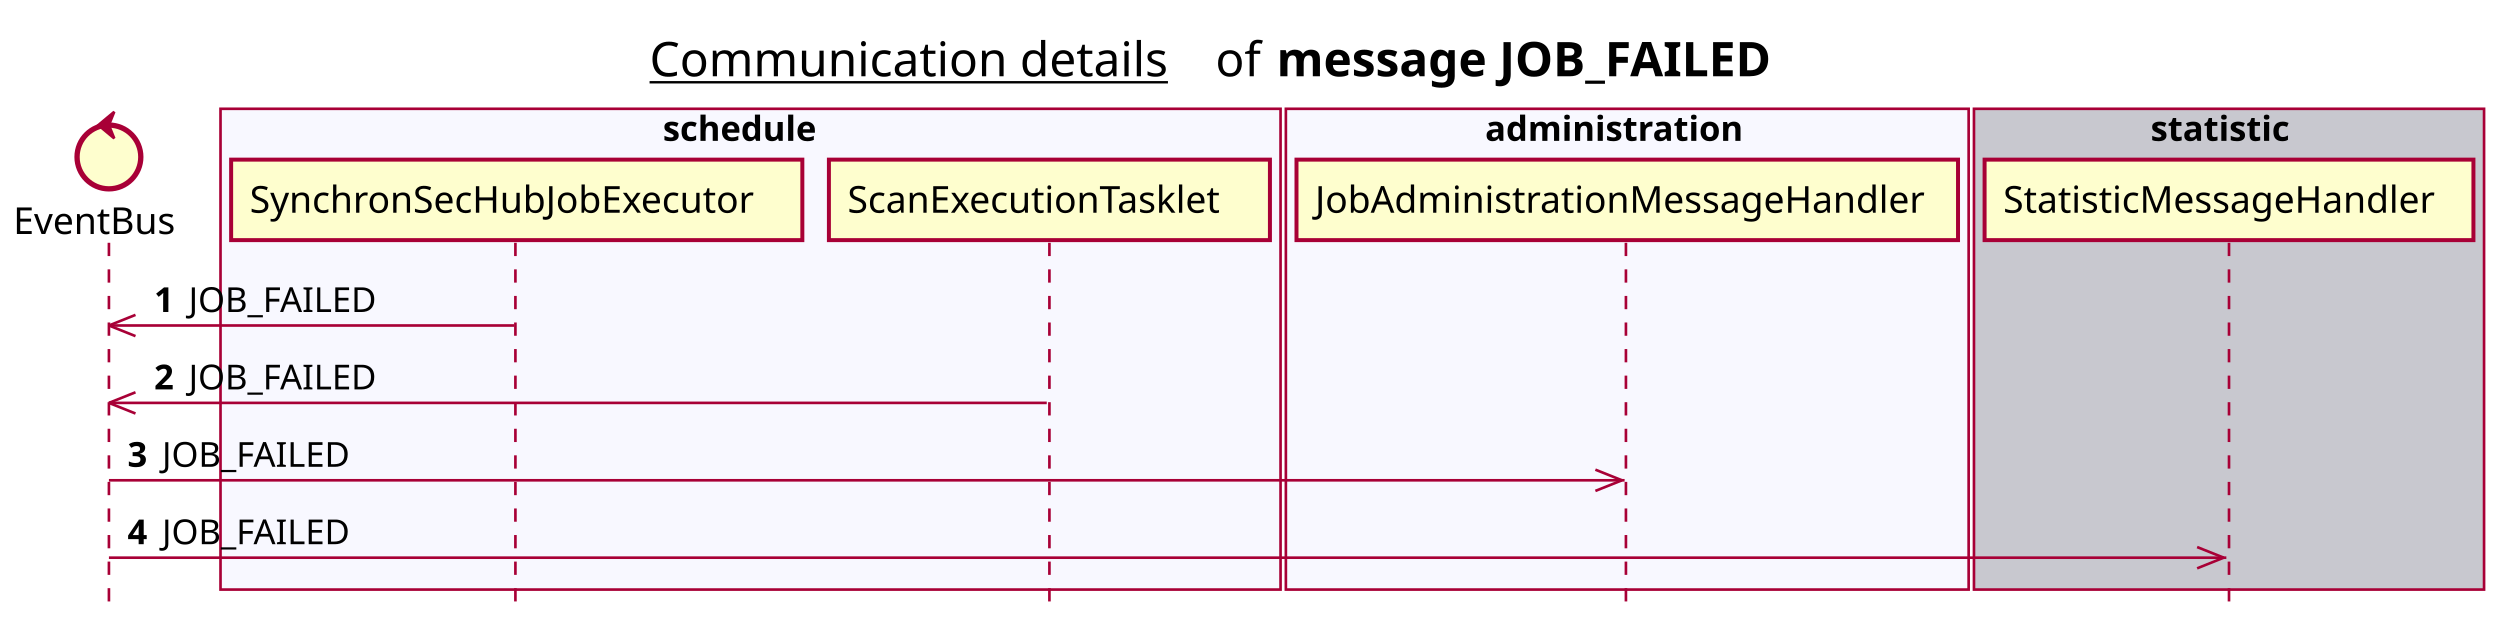
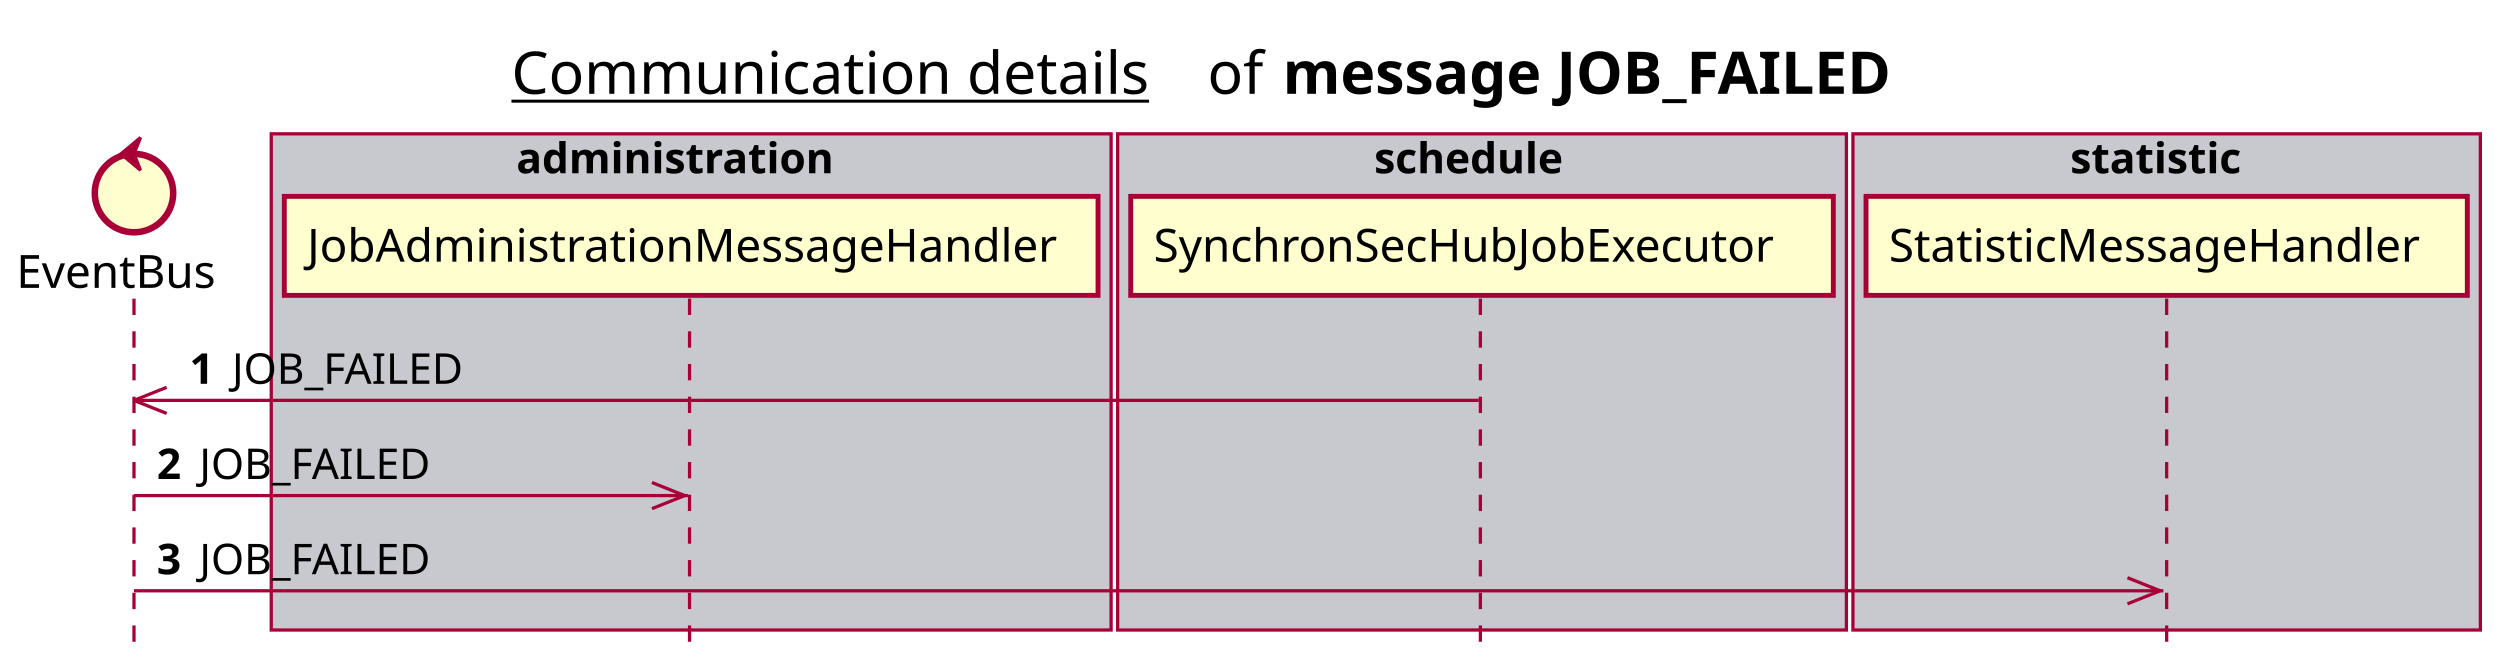
- <svg xmlns="http://www.w3.org/2000/svg" contentScriptType="application/ecmascript" contentStyleType="text/css" height="234px" preserveAspectRatio="none" style="width:941px;height:234px;background:#FFFFFF;" version="1.1" viewBox="0 0 941 234" width="941px" zoomAndPan="magnify">
+ <svg xmlns="http://www.w3.org/2000/svg" contentScriptType="application/ecmascript" contentStyleType="text/css" height="205px" preserveAspectRatio="none" style="width:765px;height:205px;background:#FFFFFF;" version="1.1" viewBox="0 0 765 205" width="765px" zoomAndPan="magnify">
  <defs />
  <g>
-     <text fill="#000000" font-family="sans-serif" font-size="18" lengthAdjust="spacing" text-decoration="underline" textLength="201" x="244.5" y="28.708">Communication details</text>
-     <text fill="#000000" font-family="sans-serif" font-size="18" lengthAdjust="spacing" textLength="17" x="457.5" y="28.708">of</text>
-     <text fill="#000000" font-family="sans-serif" font-size="18" font-weight="bold" lengthAdjust="spacing" textLength="211" x="480.5" y="28.708">message JOB_FAILED</text>
-     <rect fill="#F8F8FF" height="180.961" style="stroke:#A80036;stroke-width:1.0;" width="399" x="83" y="40.953" />
-     <text fill="#000000" font-family="sans-serif" font-size="13" font-weight="bold" lengthAdjust="spacing" textLength="66" x="249.5" y="53.02">schedule</text>
-     <rect fill="#F8F8FF" height="180.961" style="stroke:#A80036;stroke-width:1.0;" width="257" x="484" y="40.953" />
-     <text fill="#000000" font-family="sans-serif" font-size="13" font-weight="bold" lengthAdjust="spacing" textLength="107" x="559" y="53.02">administration</text>
-     <rect fill="#C8C8CF" height="180.961" style="stroke:#A80036;stroke-width:1.0;" width="192" x="743" y="40.953" />
-     <text fill="#000000" font-family="sans-serif" font-size="13" font-weight="bold" lengthAdjust="spacing" textLength="59" x="809.5" y="53.02">statistic</text>
-     <line style="stroke:#A80036;stroke-width:1.0;stroke-dasharray:5.0,5.0;" x1="41" x2="41" y1="91.383" y2="227.914" />
-     <line style="stroke:#A80036;stroke-width:1.0;stroke-dasharray:5.0,5.0;" x1="194" x2="194" y1="91.383" y2="227.914" />
-     <line style="stroke:#A80036;stroke-width:1.0;stroke-dasharray:5.0,5.0;" x1="395" x2="395" y1="91.383" y2="227.914" />
-     <line style="stroke:#A80036;stroke-width:1.0;stroke-dasharray:5.0,5.0;" x1="612" x2="612" y1="91.383" y2="227.914" />
-     <line style="stroke:#A80036;stroke-width:1.0;stroke-dasharray:5.0,5.0;" x1="839" x2="839" y1="91.383" y2="227.914" />
+     <text fill="#000000" font-family="sans-serif" font-size="18" lengthAdjust="spacing" text-decoration="underline" textLength="201" x="156.5" y="28.708">Communication details</text>
+     <text fill="#000000" font-family="sans-serif" font-size="18" lengthAdjust="spacing" textLength="17" x="369.5" y="28.708">of</text>
+     <text fill="#000000" font-family="sans-serif" font-size="18" font-weight="bold" lengthAdjust="spacing" textLength="211" x="392.5" y="28.708">message JOB_FAILED</text>
+     <rect fill="#C8C8CF" height="151.828" style="stroke:#A80036;stroke-width:1.0;" width="257" x="83" y="40.953" />
+     <text fill="#000000" font-family="sans-serif" font-size="13" font-weight="bold" lengthAdjust="spacing" textLength="107" x="158" y="53.02">administration</text>
+     <rect fill="#C8C8CF" height="151.828" style="stroke:#A80036;stroke-width:1.0;" width="223" x="342" y="40.953" />
+     <text fill="#000000" font-family="sans-serif" font-size="13" font-weight="bold" lengthAdjust="spacing" textLength="66" x="420.5" y="53.02">schedule</text>
+     <rect fill="#C8C8CF" height="151.828" style="stroke:#A80036;stroke-width:1.0;" width="192" x="567" y="40.953" />
+     <text fill="#000000" font-family="sans-serif" font-size="13" font-weight="bold" lengthAdjust="spacing" textLength="59" x="633.5" y="53.02">statistic</text>
+     <line style="stroke:#A80036;stroke-width:1.0;stroke-dasharray:5.0,5.0;" x1="41" x2="41" y1="91.383" y2="198.781" />
+     <line style="stroke:#A80036;stroke-width:1.0;stroke-dasharray:5.0,5.0;" x1="211" x2="211" y1="91.383" y2="198.781" />
+     <line style="stroke:#A80036;stroke-width:1.0;stroke-dasharray:5.0,5.0;" x1="453" x2="453" y1="91.383" y2="198.781" />
+     <line style="stroke:#A80036;stroke-width:1.0;stroke-dasharray:5.0,5.0;" x1="663" x2="663" y1="91.383" y2="198.781" />
    <text fill="#000000" font-family="sans-serif" font-size="14" lengthAdjust="spacing" textLength="66" x="5" y="88.081">EventBus</text>
    <ellipse cx="41" cy="59.086" fill="#FEFECE" rx="12" ry="12" style="stroke:#A80036;stroke-width:2.0;" />
    <polygon fill="#A80036" points="37,47.086,43,42.086,41,47.086,43,52.086,37,47.086" style="stroke:#A80036;stroke-width:1.0;" />
-     <rect fill="#FEFECE" height="30.297" style="stroke:#A80036;stroke-width:1.5;" width="215" x="87" y="60.086" />
-     <text fill="#000000" font-family="sans-serif" font-size="14" lengthAdjust="spacing" textLength="201" x="94" y="80.081">SynchronSecHubJobExecutor</text>
-     <rect fill="#FEFECE" height="30.297" style="stroke:#A80036;stroke-width:1.5;" width="166" x="312" y="60.086" />
-     <text fill="#000000" font-family="sans-serif" font-size="14" lengthAdjust="spacing" textLength="152" x="319" y="80.081">ScanExecutionTasklet</text>
-     <rect fill="#FEFECE" height="30.297" style="stroke:#A80036;stroke-width:1.5;" width="249" x="488" y="60.086" />
-     <text fill="#000000" font-family="sans-serif" font-size="14" lengthAdjust="spacing" textLength="235" x="495" y="80.081">JobAdministrationMessageHandler</text>
-     <rect fill="#FEFECE" height="30.297" style="stroke:#A80036;stroke-width:1.5;" width="184" x="747" y="60.086" />
-     <text fill="#000000" font-family="sans-serif" font-size="14" lengthAdjust="spacing" textLength="170" x="754" y="80.081">StatisticMessageHandler</text>
+     <rect fill="#FEFECE" height="30.297" style="stroke:#A80036;stroke-width:1.5;" width="249" x="87" y="60.086" />
+     <text fill="#000000" font-family="sans-serif" font-size="14" lengthAdjust="spacing" textLength="235" x="94" y="80.081">JobAdministrationMessageHandler</text>
+     <rect fill="#FEFECE" height="30.297" style="stroke:#A80036;stroke-width:1.5;" width="215" x="346" y="60.086" />
+     <text fill="#000000" font-family="sans-serif" font-size="14" lengthAdjust="spacing" textLength="201" x="353" y="80.081">SynchronSecHubJobExecutor</text>
+     <rect fill="#FEFECE" height="30.297" style="stroke:#A80036;stroke-width:1.5;" width="184" x="571" y="60.086" />
+     <text fill="#000000" font-family="sans-serif" font-size="14" lengthAdjust="spacing" textLength="170" x="578" y="80.081">StatisticMessageHandler</text>
    <line style="stroke:#A80036;stroke-width:1.0;" x1="41" x2="51" y1="122.516" y2="118.516" />
    <line style="stroke:#A80036;stroke-width:1.0;" x1="41" x2="51" y1="122.516" y2="126.516" />
-     <line style="stroke:#A80036;stroke-width:1.0;" x1="41" x2="193.5" y1="122.516" y2="122.516" />
+     <line style="stroke:#A80036;stroke-width:1.0;" x1="41" x2="452.5" y1="122.516" y2="122.516" />
    <text fill="#000000" font-family="sans-serif" font-size="13" font-weight="bold" lengthAdjust="spacing" textLength="9" x="58" y="117.45">1</text>
    <text fill="#000000" font-family="sans-serif" font-size="13" lengthAdjust="spacing" textLength="73" x="71" y="117.45">JOB_FAILED</text>
-     <line style="stroke:#A80036;stroke-width:1.0;" x1="41" x2="51" y1="151.648" y2="147.648" />
-     <line style="stroke:#A80036;stroke-width:1.0;" x1="41" x2="51" y1="151.648" y2="155.648" />
-     <line style="stroke:#A80036;stroke-width:1.0;" x1="41" x2="394" y1="151.648" y2="151.648" />
-     <text fill="#000000" font-family="sans-serif" font-size="13" font-weight="bold" lengthAdjust="spacing" textLength="9" x="58" y="146.583">2</text>
-     <text fill="#000000" font-family="sans-serif" font-size="13" lengthAdjust="spacing" textLength="73" x="71" y="146.583">JOB_FAILED</text>
-     <line style="stroke:#A80036;stroke-width:1.0;" x1="610.5" x2="600.5" y1="180.781" y2="176.781" />
-     <line style="stroke:#A80036;stroke-width:1.0;" x1="610.5" x2="600.5" y1="180.781" y2="184.781" />
-     <line style="stroke:#A80036;stroke-width:1.0;" x1="41" x2="611.5" y1="180.781" y2="180.781" />
+     <line style="stroke:#A80036;stroke-width:1.0;" x1="209.5" x2="199.5" y1="151.648" y2="147.648" />
+     <line style="stroke:#A80036;stroke-width:1.0;" x1="209.5" x2="199.5" y1="151.648" y2="155.648" />
+     <line style="stroke:#A80036;stroke-width:1.0;" x1="41" x2="210.5" y1="151.648" y2="151.648" />
+     <text fill="#000000" font-family="sans-serif" font-size="13" font-weight="bold" lengthAdjust="spacing" textLength="9" x="48" y="146.583">2</text>
+     <text fill="#000000" font-family="sans-serif" font-size="13" lengthAdjust="spacing" textLength="73" x="61" y="146.583">JOB_FAILED</text>
+     <line style="stroke:#A80036;stroke-width:1.0;" x1="661" x2="651" y1="180.781" y2="176.781" />
+     <line style="stroke:#A80036;stroke-width:1.0;" x1="661" x2="651" y1="180.781" y2="184.781" />
+     <line style="stroke:#A80036;stroke-width:1.0;" x1="41" x2="662" y1="180.781" y2="180.781" />
    <text fill="#000000" font-family="sans-serif" font-size="13" font-weight="bold" lengthAdjust="spacing" textLength="9" x="48" y="175.715">3</text>
    <text fill="#000000" font-family="sans-serif" font-size="13" lengthAdjust="spacing" textLength="73" x="61" y="175.715">JOB_FAILED</text>
-     <line style="stroke:#A80036;stroke-width:1.0;" x1="837" x2="827" y1="209.914" y2="205.914" />
-     <line style="stroke:#A80036;stroke-width:1.0;" x1="837" x2="827" y1="209.914" y2="213.914" />
-     <line style="stroke:#A80036;stroke-width:1.0;" x1="41" x2="838" y1="209.914" y2="209.914" />
-     <text fill="#000000" font-family="sans-serif" font-size="13" font-weight="bold" lengthAdjust="spacing" textLength="9" x="48" y="204.848">4</text>
-     <text fill="#000000" font-family="sans-serif" font-size="13" lengthAdjust="spacing" textLength="73" x="61" y="204.848">JOB_FAILED</text>
  </g>
</svg>
